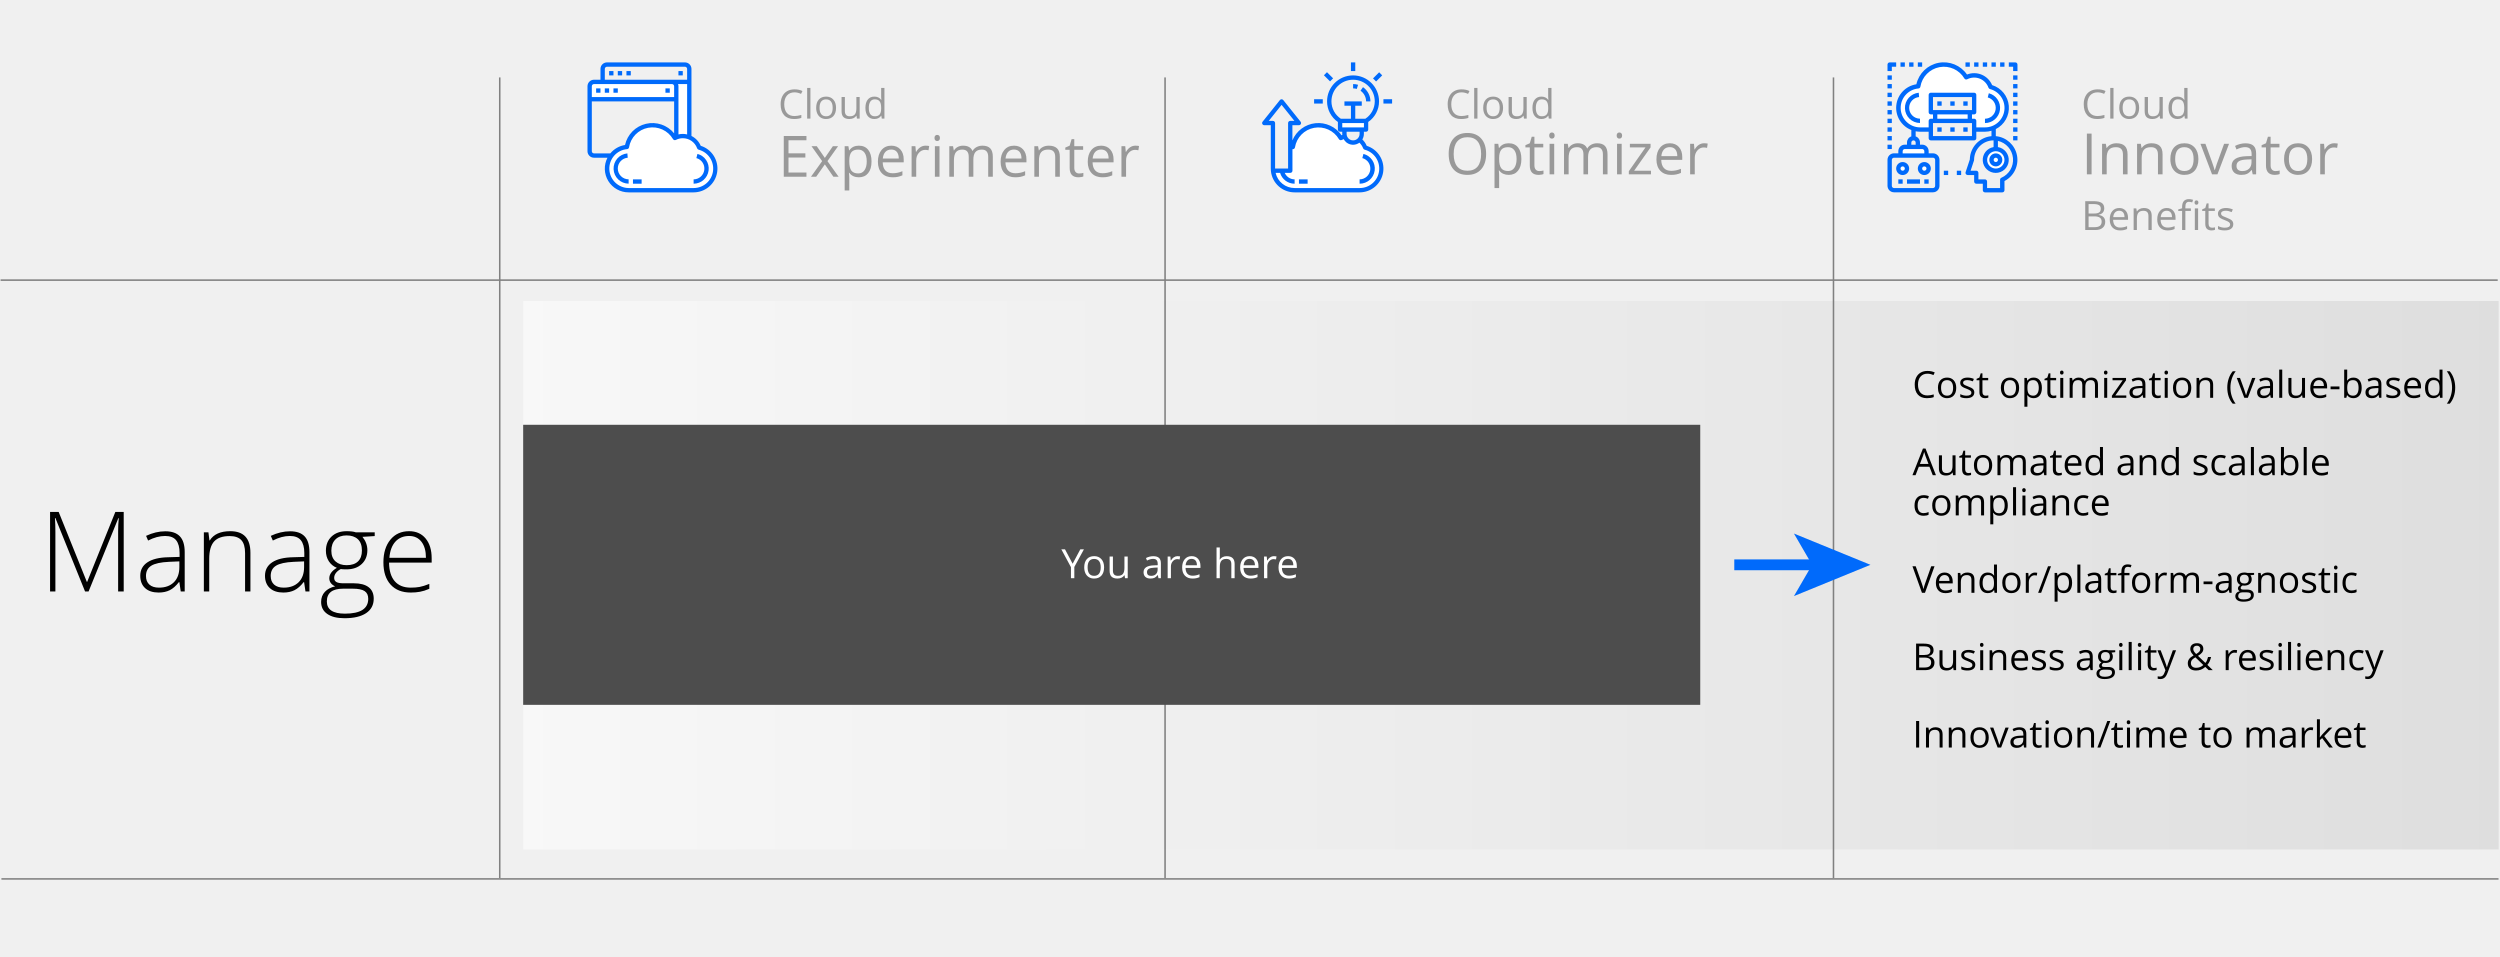
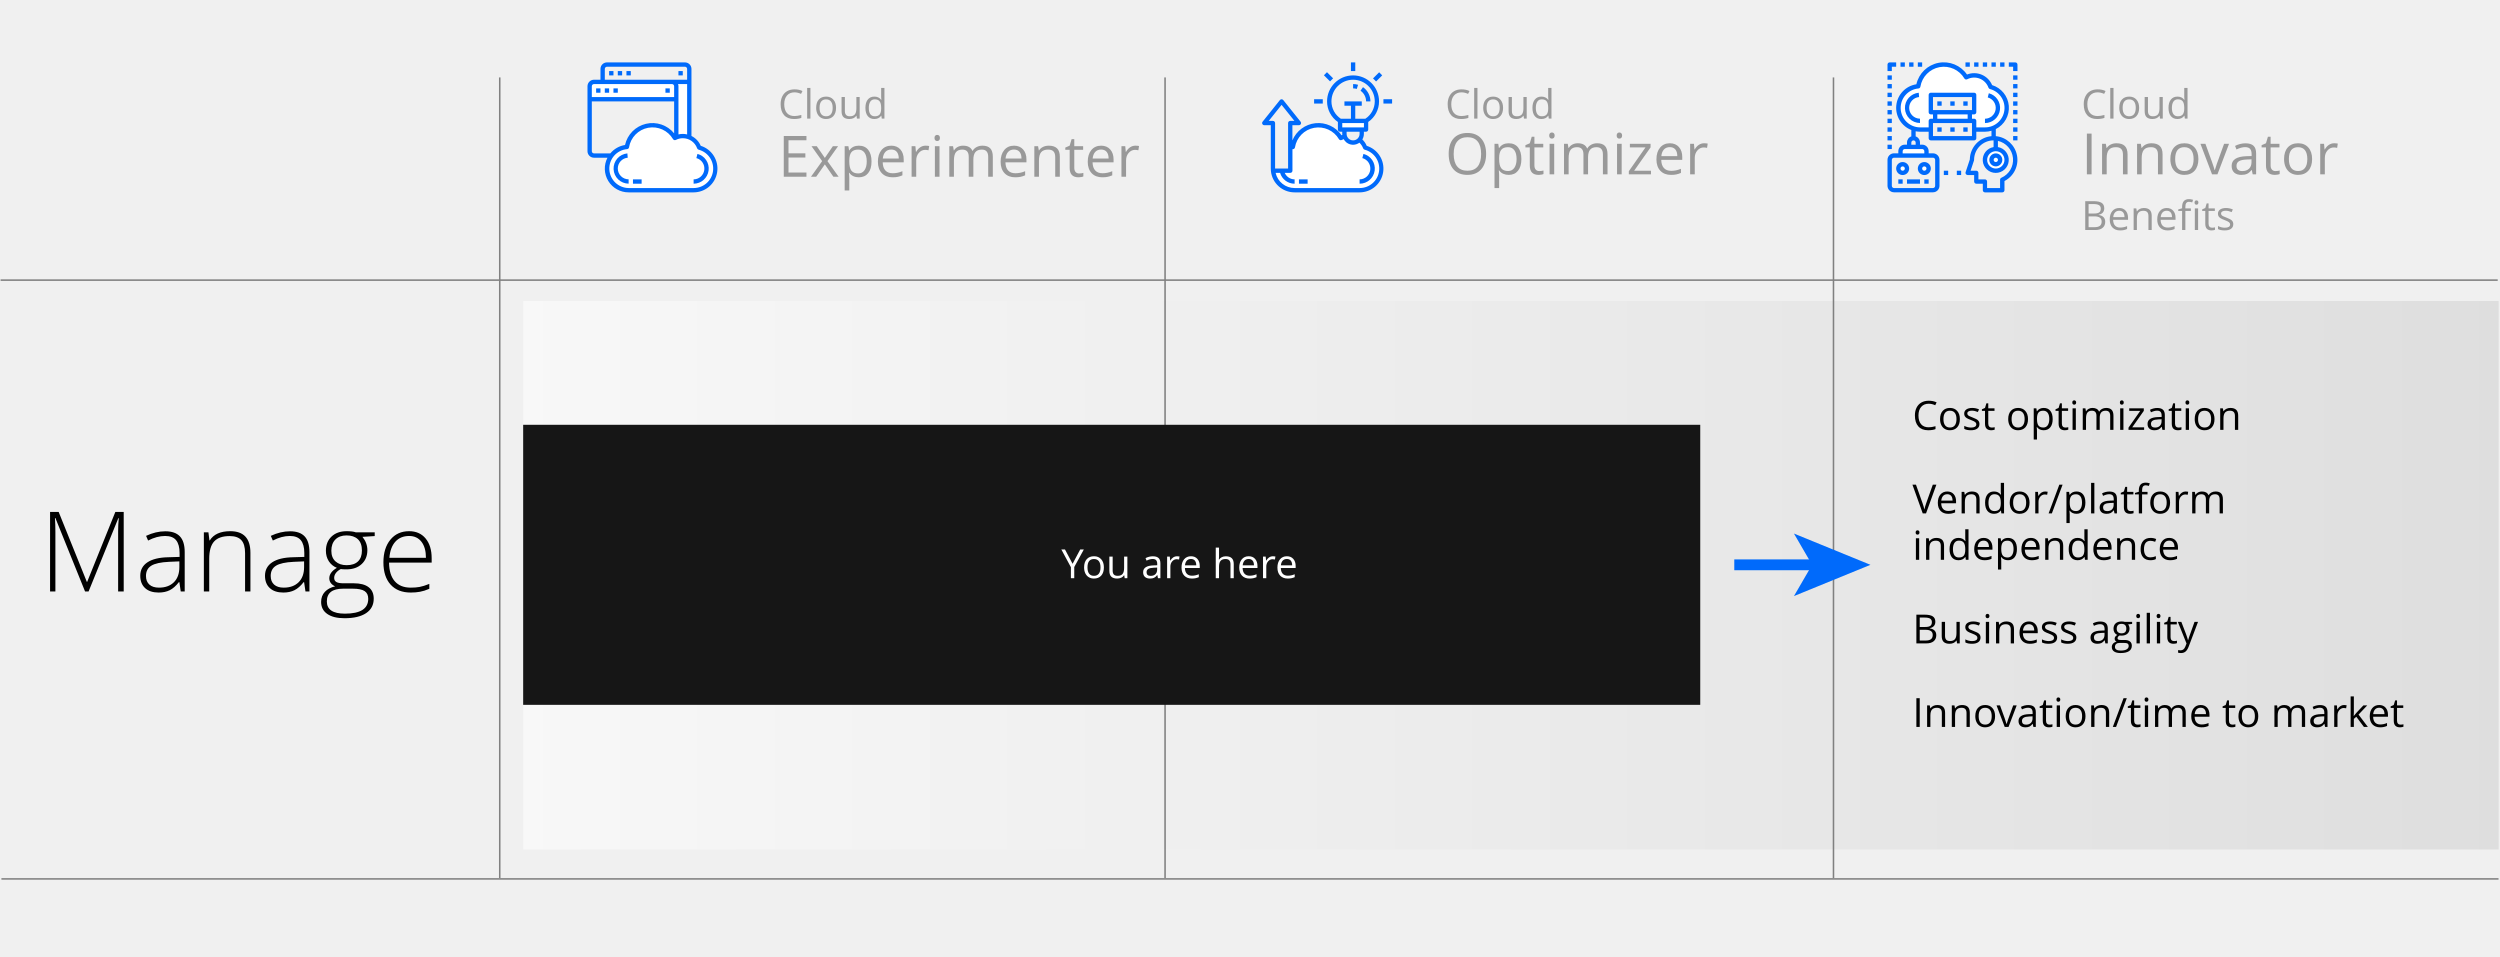
<svg xmlns="http://www.w3.org/2000/svg" id="Layer_1" data-name="Layer 1" viewBox="0 0 1615.75 617.95">
  <defs>
    <linearGradient id="linear-gradient" x1="338.12" y1="371.78" x2="1614.87" y2="371.78" gradientUnits="userSpaceOnUse">
      <stop offset="0" stop-color="#fff" />
      <stop offset="1" stop-color="#ccc" />
    </linearGradient>
  </defs>
  <line x1="322.98" y1="50.04" x2="322.98" y2="567.54" style="fill: none;stroke: gray;stroke-miterlimit: 10" />
-   <rect x="338.12" y="194.54" width="1276.75" height="354.47" style="opacity: 0.5;fill: url(#linear-gradient)" />
+   <rect x="338.12" y="194.54" width="1276.75" height="354.48" style="opacity: 0.5;fill: url(#linear-gradient)" />
  <line x1="752.98" y1="50.04" x2="752.98" y2="567.54" style="fill: none;stroke: gray;stroke-miterlimit: 10" />
  <line x1="1184.98" y1="50.04" x2="1184.98" y2="567.54" style="fill: none;stroke: gray;stroke-miterlimit: 10" />
-   <rect x="338.12" y="274.54" width="760.75" height="181" style="fill: #4d4d4d" />
-   <text transform="translate(685.93 373.67)" style="font-size: 26.132px;fill: #fff;font-family: OpenSans, Open Sans">You are here</text>
+   <rect x="338.12" y="274.54" width="760.75" height="181" style="fill: #161616" />
+   <text transform="translate(685.93 373.67)" style="font-size: 26px;fill: #fff;font-family: OpenSans, Open Sans">You are here</text>
  <line x1="0.37" y1="181.04" x2="1614.27" y2="181.04" style="fill: none;stroke: gray;stroke-miterlimit: 10" />
  <text transform="translate(502.93 76.67)" style="font-size: 26.132px;fill: #999;font-family: OpenSans, Open Sans">Cloud<tspan style="font-size: 36.854px;fill!: #000">
      <tspan x="0" y="37.56">Experimenter</tspan>
    </tspan>
  </text>
  <text transform="translate(934.03 76.67)" style="font-size: 26.132px;fill: #999;font-family: OpenSans, Open Sans">Cloud<tspan style="font-size: 36.854px;fill!: #000">
      <tspan x="0" y="36">Optimizer</tspan>
    </tspan>
  </text>
  <text transform="translate(1345.12 76.67)" style="font-size: 26.132px;fill: #999;font-family: OpenSans, Open Sans">Cloud<tspan style="font-size: 36.854px;fill!: #000">
      <tspan x="0" y="36">Innovator</tspan>
    </tspan>
    <tspan x="0" y="72">Benefits</tspan>
  </text>
  <text transform="translate(25.08 382.26)" style="font-size: 72px;font-family: OpenSans-Light, Open Sans;font-weight: 300">Manage</text>
  <line x1="0.91" y1="568.04" x2="1614.8" y2="568.04" style="fill: none;stroke: gray;stroke-miterlimit: 10" />
  <g id="Share_cloud_cloud_computing_human_robot" data-name="Share cloud cloud computing human robot">
    <circle cx="1289.89" cy="103.33" r="7" style="fill: #fff" />
    <path d="M1236.69,83.08a14,14,0,0,0,4.2.65h7v-5.6h28v5.6h7a13.83,13.83,0,0,0,5.6-1.18,14,14,0,0,0-2-26.35,11.18,11.18,0,0,0-14.26-6.84,9.78,9.78,0,0,0-1.45.63,16.78,16.78,0,0,0-31,5.79,14,14,0,0,0-3,27.3Zm11.2-21.75h28v11.2h-28Z" style="fill: #fff" />
    <circle cx="1243.69" cy="108.93" r="2.8" style="fill: #fff" />
    <path d="M1245.09,97.73a2.8,2.8,0,0,0-2.8-2.8h-11.2a2.81,2.81,0,0,0-2.8,2.8v2.8h16.8Z" style="fill: #fff" />
    <circle cx="1229.69" cy="108.93" r="2.8" style="fill: #fff" />
    <path d="M1289.89,107.53a4.2,4.2,0,1,0-4.2-4.2A4.2,4.2,0,0,0,1289.89,107.53Zm0-5.6a1.4,1.4,0,1,1-1.4,1.4A1.39,1.39,0,0,1,1289.89,101.93Z" style="fill: #006afb" />
    <path d="M1289.89,88V83.43A15.38,15.38,0,0,0,1287.5,55a12.58,12.58,0,0,0-16.23-6.83,18.18,18.18,0,0,0-32.72,6.3,15.39,15.39,0,0,0-3.26,29.55v4.12a4.21,4.21,0,0,0-2.8,3.95v1.4h-1.4a4.21,4.21,0,0,0-4.2,4.2v1.4h-2.8a4.21,4.21,0,0,0-4.2,4.2v16.8a4.23,4.23,0,0,0,4.2,4.2h25.2a4.21,4.21,0,0,0,4.2-4.2v-16.8a4.2,4.2,0,0,0-4.2-4.2h-2.8v-1.4a4.2,4.2,0,0,0-4.2-4.2h-1.4v-1.4a4.21,4.21,0,0,0-2.8-3.95V84.86a16.49,16.49,0,0,0,2.8.27h5.6v4.2a1.4,1.4,0,0,0,1.4,1.4h28a1.4,1.4,0,0,0,1.4-1.4v-4.2h5.6a14.92,14.92,0,0,0,4.2-.61V88a15.42,15.42,0,0,0-14,15.09l-2.73,8.19a1.42,1.42,0,0,0,1.33,1.85h4.2v4.2a1.4,1.4,0,0,0,1.4,1.4h4.2v4.2a1.4,1.4,0,0,0,1.4,1.4h11.2a1.4,1.4,0,0,0,1.4-1.4V117a15.38,15.38,0,0,0-5.6-29Zm-54.6,4.13a1.4,1.4,0,1,1,2.8,0v1.4h-2.8Zm14,9.8a1.39,1.39,0,0,1,1.4,1.4v16.8a1.4,1.4,0,0,1-1.4,1.4h-25.2a1.4,1.4,0,0,1-1.4-1.4v-16.8a1.4,1.4,0,0,1,1.4-1.4Zm-7-5.6a1.39,1.39,0,0,1,1.4,1.4v1.4h-14v-1.4a1.4,1.4,0,0,1,1.4-1.4Zm32.2-8.4h-25.2v-8.4h25.2Zm-25.2-16.8v-8.4h25.2v8.4Zm22.4,2.8v2.8h-19.6v-2.8Zm11.2,8.4h-5.6v-4.2a1.39,1.39,0,0,0-1.4-1.4h-1.4v-2.8h1.4a1.4,1.4,0,0,0,1.4-1.4V61.33a1.39,1.39,0,0,0-1.4-1.4h-28a1.4,1.4,0,0,0-1.4,1.4v11.2a1.4,1.4,0,0,0,1.4,1.4h1.4v2.8h-1.4a1.4,1.4,0,0,0-1.4,1.4v4.2h-5.6a12.6,12.6,0,0,1-1-25.15,1.39,1.39,0,0,0,1.26-1.17,15.38,15.38,0,0,1,28.42-5.31,1.39,1.39,0,0,0,1.84.53,9.8,9.8,0,0,1,13.74,5.43,1.4,1.4,0,0,0,1,.89,12.6,12.6,0,0,1-3.19,24.78Zm12.6,21a5.6,5.6,0,1,1-5.6-5.6A5.6,5.6,0,0,1,1295.49,103.33Zm-2,11.55a1.42,1.42,0,0,0-.84,1.27v5.38h-8.4v-4.2a1.39,1.39,0,0,0-1.4-1.4h-4.2v-4.2a1.39,1.39,0,0,0-1.4-1.4h-3.65l2.18-6.56a1.31,1.31,0,0,0,.07-.44,12.62,12.62,0,0,1,12.6-12.6v4.32a8.41,8.41,0,1,0,2.8,0v-4a12.6,12.6,0,0,1,2.24,23.83Z" style="fill: #006afb" />
    <path d="M1229.69,113.13a4.2,4.2,0,1,0-4.2-4.2A4.2,4.2,0,0,0,1229.69,113.13Zm0-5.6a1.4,1.4,0,1,1-1.4,1.4A1.39,1.39,0,0,1,1229.69,107.53Z" style="fill: #006afb" />
    <path d="M1243.69,113.13a4.2,4.2,0,1,0-4.2-4.2A4.2,4.2,0,0,0,1243.69,113.13Zm0-5.6a1.4,1.4,0,1,1-1.4,1.4A1.39,1.39,0,0,1,1243.69,107.53Z" style="fill: #006afb" />
    <rect x="1232.49" y="115.93" width="8.4" height="2.8" style="fill: #006afb" />
    <rect x="1226.89" y="115.93" width="2.8" height="2.8" style="fill: #006afb" />
    <rect x="1243.69" y="115.93" width="2.8" height="2.8" style="fill: #006afb" />
    <rect x="1256.29" y="110.33" width="2.8" height="2.8" style="fill: #006afb" />
    <rect x="1264.69" y="110.33" width="2.8" height="2.8" style="fill: #006afb" />
    <path d="M1285.38,60.26l-.71,2.71a7,7,0,0,1-1.78,13.76v2.8a9.8,9.8,0,0,0,2.49-19.27Z" style="fill: #006afb" />
    <path d="M1233.89,69.73a7,7,0,0,1,6.42-7l-.23-2.79a9.8,9.8,0,0,0,.81,19.56v-2.8A7,7,0,0,1,1233.89,69.73Z" style="fill: #006afb" />
    <rect x="1252.09" y="65.53" width="2.8" height="2.8" style="fill: #006afb" />
    <rect x="1260.49" y="65.53" width="2.8" height="2.8" style="fill: #006afb" />
    <rect x="1268.89" y="65.53" width="2.8" height="2.8" style="fill: #006afb" />
    <rect x="1252.09" y="82.33" width="2.8" height="2.8" style="fill: #006afb" />
    <rect x="1260.49" y="82.33" width="2.8" height="2.8" style="fill: #006afb" />
    <rect x="1268.89" y="82.33" width="2.8" height="2.8" style="fill: #006afb" />
    <rect x="1239.49" y="40.33" width="2.8" height="2.8" style="fill: #006afb" />
    <rect x="1233.89" y="40.33" width="2.8" height="2.8" style="fill: #006afb" />
    <rect x="1228.29" y="40.33" width="2.8" height="2.8" style="fill: #006afb" />
    <path d="M1222.69,43.13h2.8v-2.8h-4.2a1.4,1.4,0,0,0-1.4,1.4v4.2h2.8Z" style="fill: #006afb" />
    <rect x="1219.89" y="48.73" width="2.8" height="2.8" style="fill: #006afb" />
    <rect x="1219.89" y="54.33" width="2.8" height="2.8" style="fill: #006afb" />
    <rect x="1219.89" y="59.93" width="2.8" height="2.8" style="fill: #006afb" />
    <rect x="1219.89" y="65.53" width="2.8" height="2.8" style="fill: #006afb" />
    <rect x="1219.89" y="71.13" width="2.8" height="2.8" style="fill: #006afb" />
    <rect x="1219.89" y="76.73" width="2.8" height="2.8" style="fill: #006afb" />
    <rect x="1219.89" y="82.33" width="2.8" height="2.8" style="fill: #006afb" />
    <rect x="1219.89" y="87.93" width="2.8" height="2.8" style="fill: #006afb" />
    <rect x="1219.89" y="93.53" width="2.8" height="2.8" style="fill: #006afb" />
    <rect x="1281.49" y="40.33" width="2.8" height="2.8" style="fill: #006afb" />
    <rect x="1287.09" y="40.33" width="2.8" height="2.8" style="fill: #006afb" />
    <rect x="1292.69" y="40.33" width="2.8" height="2.8" style="fill: #006afb" />
    <path d="M1302.49,40.33h-4.2v2.8h2.8v2.8h2.8v-4.2A1.39,1.39,0,0,0,1302.49,40.33Z" style="fill: #006afb" />
    <rect x="1301.09" y="48.73" width="2.8" height="2.8" style="fill: #006afb" />
    <rect x="1301.09" y="54.33" width="2.8" height="2.8" style="fill: #006afb" />
    <rect x="1301.09" y="59.93" width="2.8" height="2.8" style="fill: #006afb" />
    <rect x="1301.09" y="65.53" width="2.8" height="2.8" style="fill: #006afb" />
    <rect x="1301.09" y="71.13" width="2.8" height="2.8" style="fill: #006afb" />
    <rect x="1301.09" y="76.73" width="2.8" height="2.8" style="fill: #006afb" />
    <rect x="1301.09" y="82.33" width="2.8" height="2.8" style="fill: #006afb" />
    <rect x="1301.09" y="87.93" width="2.8" height="2.8" style="fill: #006afb" />
    <rect x="1275.89" y="40.33" width="2.8" height="2.8" style="fill: #006afb" />
    <rect x="1270.29" y="40.33" width="2.8" height="2.8" style="fill: #006afb" />
  </g>
  <g id="Browser_web_cloud_computing_cloud_website" data-name="Browser web cloud computing cloud website">
    <path d="M451.84,95.4a11.29,11.29,0,0,0-6.36-6.66V52.93h-61.6a2.81,2.81,0,0,0-2.8,2.8v8.4h56V88.75c-.32.13-.64.28-.95.44a16.78,16.78,0,0,0-31,5.79,14,14,0,0,0,1.16,28h42a14,14,0,0,0,3.56-27.53Z" style="fill: #fff" />
    <rect x="385.28" y="57.13" width="2.8" height="2.8" style="fill: #006afb" />
    <rect x="390.88" y="57.13" width="2.8" height="2.8" style="fill: #006afb" />
    <rect x="396.48" y="57.13" width="2.8" height="2.8" style="fill: #006afb" />
    <rect x="430.08" y="57.13" width="2.8" height="2.8" style="fill: #006afb" />
    <rect x="393.68" y="45.93" width="2.8" height="2.8" style="fill: #006afb" />
    <rect x="399.28" y="45.93" width="2.8" height="2.8" style="fill: #006afb" />
    <rect x="404.88" y="45.93" width="2.8" height="2.8" style="fill: #006afb" />
    <rect x="438.48" y="45.93" width="2.8" height="2.8" style="fill: #006afb" />
    <path d="M452.89,94.24a12.64,12.64,0,0,0-6-6.37V44.53a4.21,4.21,0,0,0-4.2-4.2h-50.4a4.21,4.21,0,0,0-4.2,4.2v7h-4.2a4.21,4.21,0,0,0-4.2,4.2v42a4.22,4.22,0,0,0,4.2,4.2h8.72a15.34,15.34,0,0,0,13.68,22.4h42a15.4,15.4,0,0,0,4.61-30.09Zm-62-49.71a1.4,1.4,0,0,1,1.4-1.4h50.4a1.4,1.4,0,0,1,1.4,1.4v7h-53.2Zm47.35,9.8h5.85V86.88a11.78,11.78,0,0,0-5.6,0V55.73A4.13,4.13,0,0,0,438.23,54.33Zm-55.75,1.4a1.4,1.4,0,0,1,1.4-1.4h50.4a1.4,1.4,0,0,1,1.4,1.4v7h-53.2Zm1.4,43.4a1.4,1.4,0,0,1-1.4-1.4V65.53h53.2V86.18a18.14,18.14,0,0,0-31.74,7.53,15.42,15.42,0,0,0-9.49,5.42Zm64.4,22.4h-42a12.6,12.6,0,0,1-1-25.15,1.39,1.39,0,0,0,1.26-1.17,15.37,15.37,0,0,1,28.42-5.31,1.4,1.4,0,0,0,1.85.53,9.58,9.58,0,0,1,4.51-1.1,9.79,9.79,0,0,1,9.23,6.53,1.38,1.38,0,0,0,1,.89,12.6,12.6,0,0,1-3.19,24.78Z" style="fill: #006afb" />
    <path d="M450.77,99.46l-.71,2.71a7,7,0,0,1-1.78,13.76v2.8a9.8,9.8,0,0,0,2.49-19.27Z" style="fill: #006afb" />
    <path d="M399.28,108.93a7,7,0,0,1,6.42-7l-.23-2.79a9.8,9.8,0,0,0,.81,19.56v-2.8A7,7,0,0,1,399.28,108.93Z" style="fill: #006afb" />
    <rect x="409.08" y="115.93" width="5.6" height="2.8" style="fill: #006afb" />
  </g>
  <g id="Idea_arrow_cloud_server_creative" data-name="Idea arrow cloud server creative">
    <path d="M836.71,122.93h42a14,14,0,0,0,3.55-27.53,11.29,11.29,0,0,0-3.64-5.08,5.61,5.61,0,0,1-9.45-2.1,11.16,11.16,0,0,0-2.62,1,16.78,16.78,0,0,0-31,5.79,11.24,11.24,0,0,0-1.63.24v15.11H822.78A14,14,0,0,0,836.71,122.93Z" style="fill: #fff" />
    <polygon points="866.11 78.13 866.11 83.73 868.91 83.73 880.11 83.73 882.91 83.73 882.91 78.13 874.51 78.13 866.11 78.13" style="fill: #fff" />
    <path d="M882.91,65.53h2.8a11.26,11.26,0,0,0-4.8-9.2l-1.61,2.3A8.43,8.43,0,0,1,882.91,65.53Z" style="fill: #006afb" />
    <path d="M877.7,54.79a10.8,10.8,0,0,0-3.19-.46v2.8a8.08,8.08,0,0,1,2.39.34Z" style="fill: #006afb" />
    <rect x="873.11" y="40.33" width="2.8" height="5.6" style="fill: #006afb" />
    <rect x="857.27" y="46.89" width="2.8" height="5.6" transform="translate(216.41 621.78) rotate(-45.01)" style="fill: #006afb" />
    <rect x="849.31" y="64.13" width="5.6" height="2.8" style="fill: #006afb" />
    <rect x="894.11" y="64.13" width="5.6" height="2.8" style="fill: #006afb" />
    <rect x="887.55" y="48.29" width="5.6" height="2.8" transform="translate(225.64 644.12) rotate(-45)" style="fill: #006afb" />
    <path d="M883.31,94.25a12.33,12.33,0,0,0-2.83-4.13,7,7,0,0,0,1-3.59v-1.4h1.4a1.4,1.4,0,0,0,1.4-1.4v-4.9a16.15,16.15,0,0,0,7-13.3,16.8,16.8,0,1,0-33.6,0,16.12,16.12,0,0,0,7,13.3v4.9a1.4,1.4,0,0,0,1.4,1.4h1.4v1.4a5.88,5.88,0,0,0,.07.71l-.51.17a18.17,18.17,0,0,0-31.76,3.32v-9.8h4.2a1.45,1.45,0,0,0,1.26-.8,1.38,1.38,0,0,0-.17-1.47l-11.2-14a1.43,1.43,0,0,0-2-.16s-.11.1-.16.16l-11.2,14a1.38,1.38,0,0,0-.16,1.47,1.42,1.42,0,0,0,1.26.8h4.2v28c0,.51,0,1,.07,1.54a15.35,15.35,0,0,0,15.33,13.86h42a15.39,15.39,0,0,0,4.6-30.08ZM866.57,76.73a13.45,13.45,0,0,1-6.06-11.2,14,14,0,1,1,28,0,13.46,13.46,0,0,1-6.07,11.2h-6.53v-8.4h4.2v-2.8h-11.2v2.8h4.2v8.4Zm.94,5.6v-2.8h14v2.8Zm11.2,2.8v1.4a4.2,4.2,0,0,1-8.4,0v-1.4Zm-56-7H820l8.29-10.36,8.28,10.36h-2.68a1.39,1.39,0,0,0-1.4,1.4v29.4h-8.4V79.53A1.4,1.4,0,0,0,822.71,78.13Zm56,43.4h-42a12.55,12.55,0,0,1-12.28-9.8h2.9a9.74,9.74,0,0,0,9.38,7v-2.8a7,7,0,0,1-6.39-4.2h3.59a1.4,1.4,0,0,0,1.4-1.4V96.42l.35,0a1.41,1.41,0,0,0,1.27-1.17,15.37,15.37,0,0,1,28.42-5.31,1.4,1.4,0,0,0,1.83.53c.41-.2.82-.37,1.24-.53a6.9,6.9,0,0,0,9.36,2.79,5.55,5.55,0,0,0,.81-.51A10,10,0,0,1,881,95.86a1.4,1.4,0,0,0,1,.9,12.59,12.59,0,0,1-3.2,24.77Z" style="fill: #006afb" />
    <path d="M881.19,99.46l-.71,2.71a7,7,0,0,1-1.77,13.76v2.8a9.79,9.79,0,0,0,2.48-19.27Z" style="fill: #006afb" />
    <rect x="839.51" y="115.93" width="5.6" height="2.8" style="fill: #006afb" />
  </g>
  <g>
    <line x1="1120.87" y1="365.04" x2="1173.78" y2="365.04" style="fill: none;stroke: #006afb;stroke-miterlimit: 10;stroke-width: 7px" />
    <polygon points="1208.87 365.04 1159.43 385.25 1171.16 365.04 1159.43 344.84 1208.87 365.04" style="fill: #006afb" />
  </g>
-   <text transform="translate(1236.01 257.11)" style="font-size: 24px;font-family: OpenSans, Open Sans">Cost optimization (value-based)<tspan x="0" y="50">Automated and scalable </tspan>
-     <tspan x="0" y="76">compliance</tspan>
-     <tspan x="0" y="126">Vendor/platform-agnostic</tspan>
-     <tspan x="0" y="176">Business agility &amp; resiliency </tspan>
-     <tspan x="0" y="226">Innovation/time to market</tspan>
+   <text transform="translate(1236.01 277.82)" style="font-size: 26px;font-family: OpenSans, Open Sans">Cost optimization<tspan x="0" y="54">Vendor/platform </tspan>
+     <tspan x="0" y="84">independence</tspan>
+     <tspan x="0" y="138">Business agility</tspan>
+     <tspan x="0" y="192">Innovation/time to market</tspan>
  </text>
</svg>
